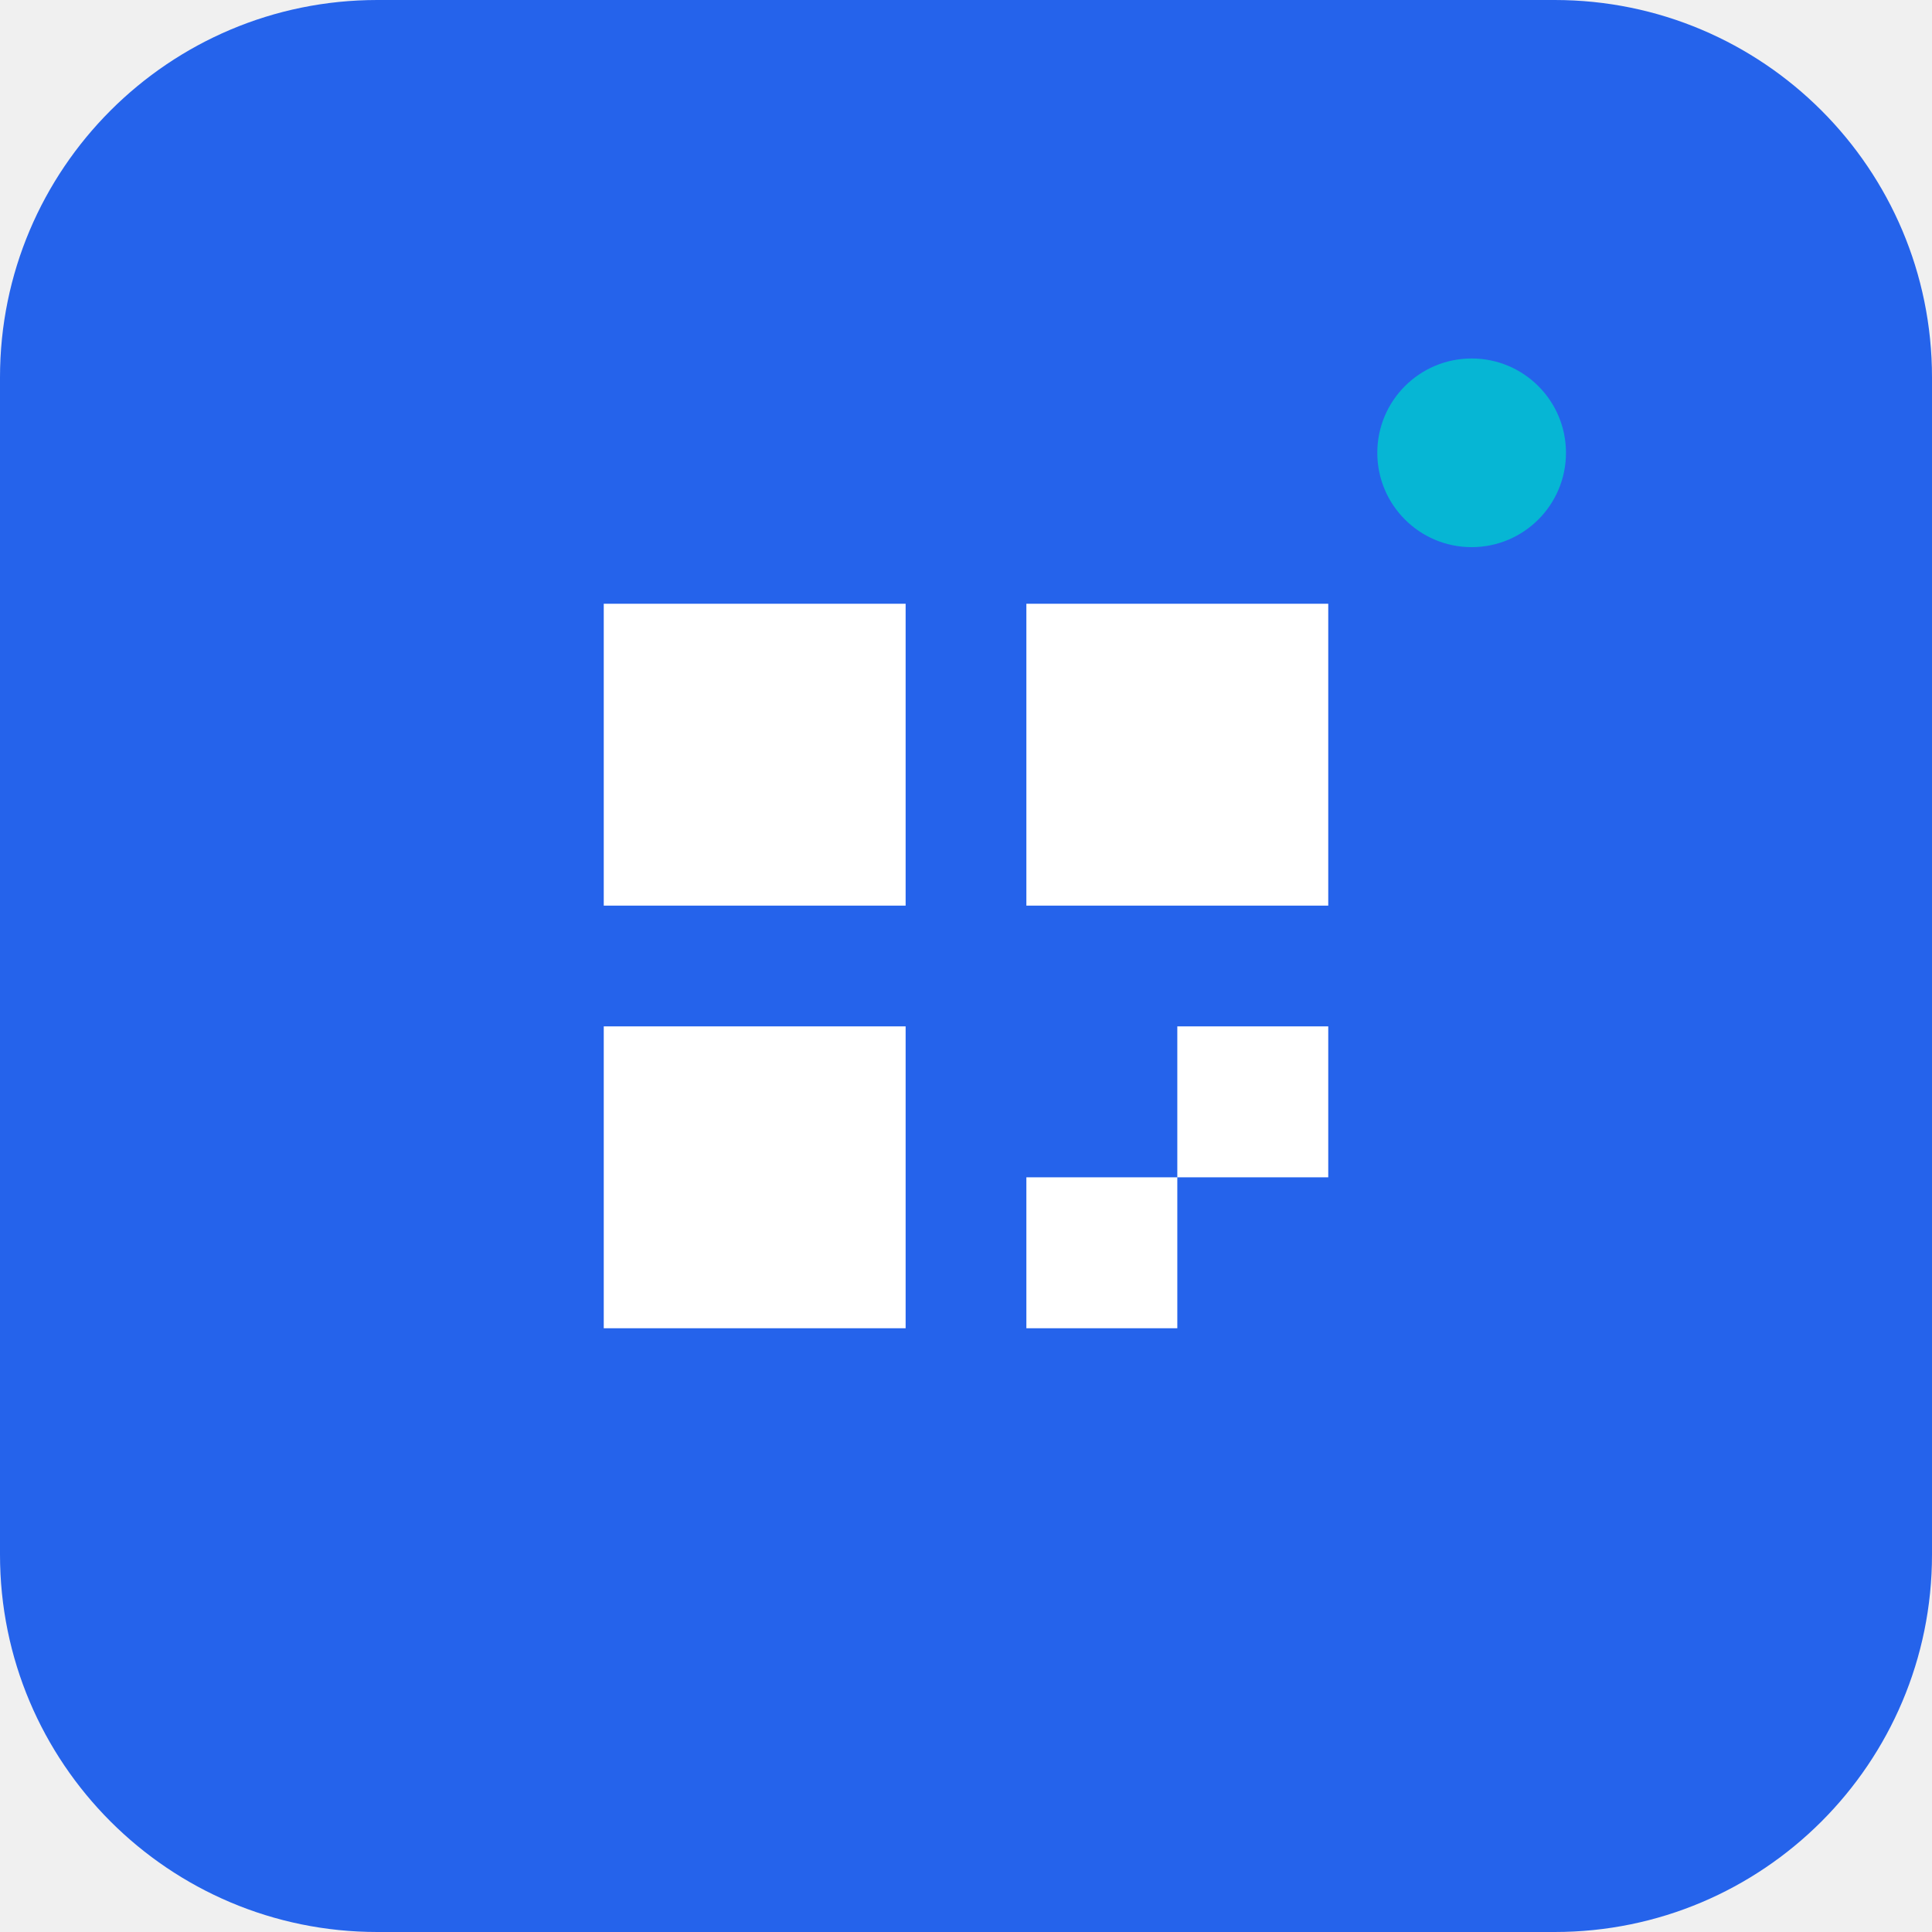
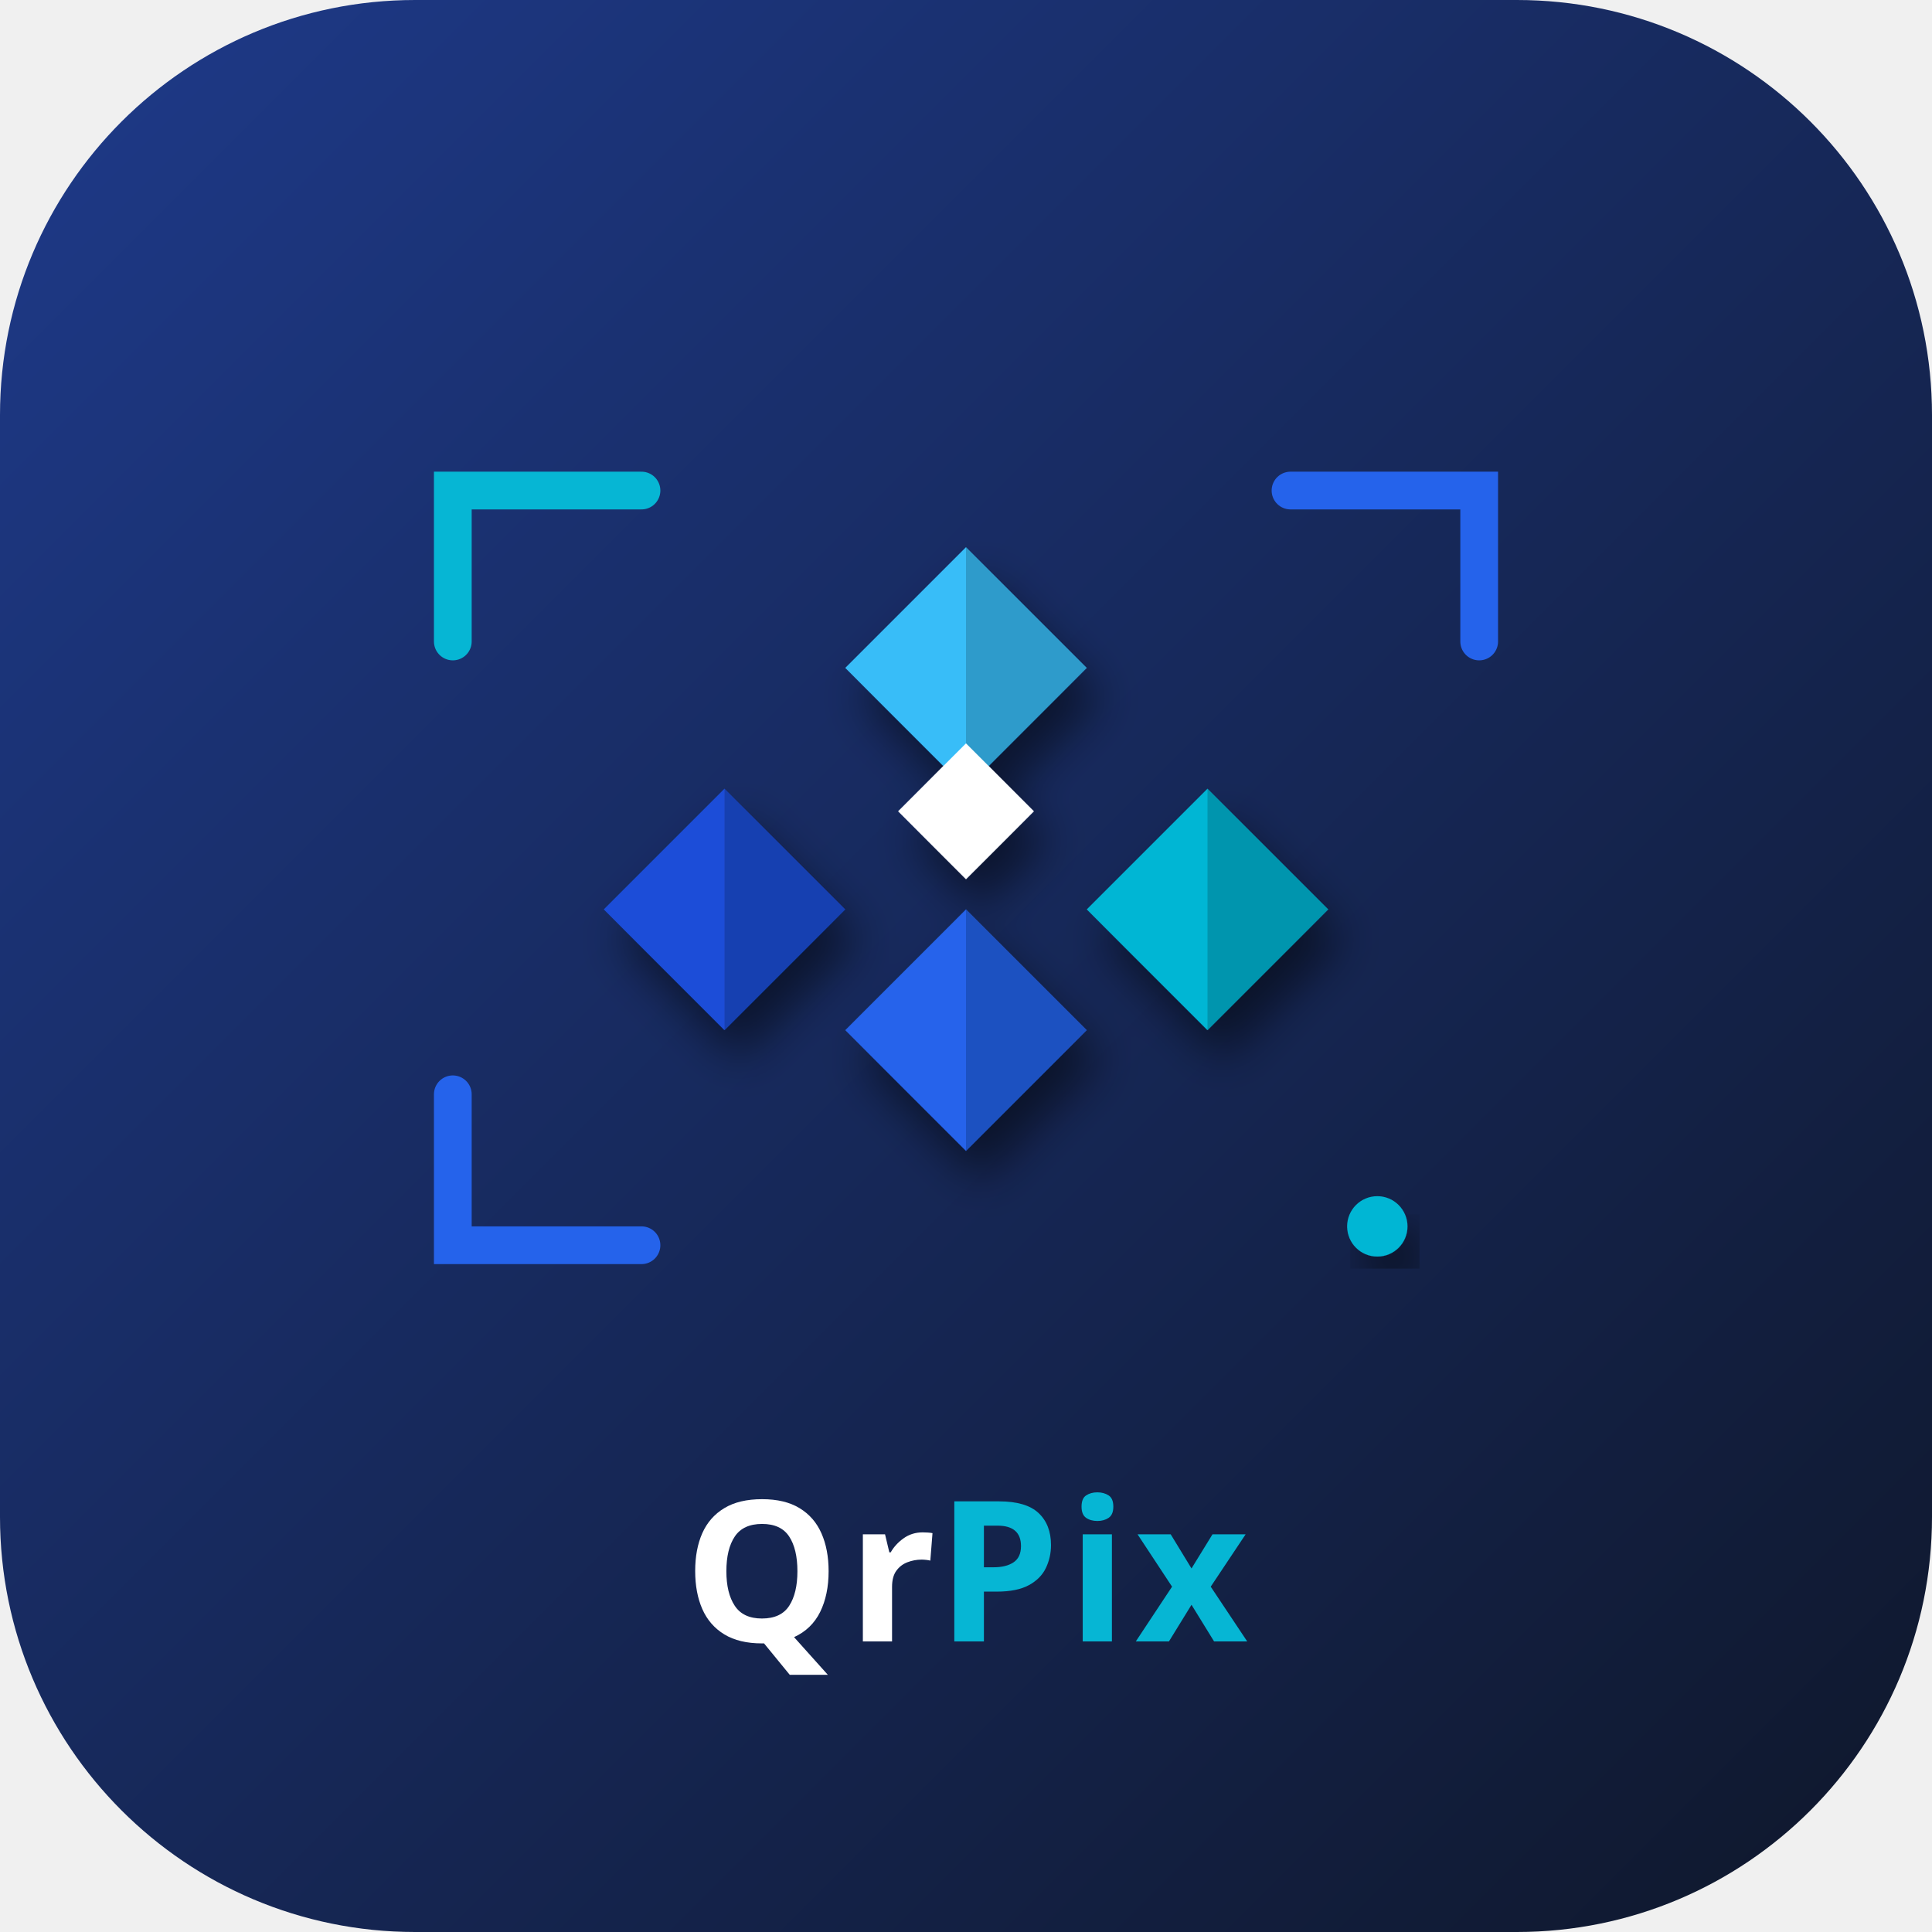
- <svg xmlns="http://www.w3.org/2000/svg" viewBox="0 0 512 512">
-   <rect width="512" height="512" rx="100" fill="#2563eb" />
-   <path d="M160 160h80v80h-80zM272 160h80v80h-80zM160 272h80v80h-80zM312 272h40v40h-40zM272 312h40v40h-40z" fill="#ffffff" />
-   <circle cx="390" cy="120" r="25" fill="#06b6d4" />
+ <svg xmlns="http://www.w3.org/2000/svg" viewBox="0 0 512 512" width="512" height="512">
+   <defs>
+     <linearGradient id="bgOrigami" x1="0%" y1="0%" x2="100%" y2="100%">
+       <stop offset="0%" stop-color="#1E3A8A" />
+       <stop offset="100%" stop-color="#0F172A" />
+     </linearGradient>
+     <filter id="shadowOrigami" x="-20%" y="-20%" width="140%" height="140%">
+       <feDropShadow dx="4" dy="8" stdDeviation="6" flood-color="#000000" flood-opacity="0.5" />
+     </filter>
+   </defs>
+   <rect width="512" height="512" rx="110" fill="url(#bgOrigami)" />
+   <path d="M 120 170 V 130 H 170" stroke="#06B6D4" stroke-width="10" stroke-linecap="round" fill="none" />
+   <path d="M 342 130 H 392 V 170" stroke="#2563EB" stroke-width="10" stroke-linecap="round" fill="none" />
+   <path d="M 120 290 V 330 H 170" stroke="#2563EB" stroke-width="10" stroke-linecap="round" fill="none" />
+   <g transform="translate(256, 215)" filter="url(#shadowOrigami)">
+     <polygon points="0,-70 32,-38 0,-6 -32,-38" fill="#38BDF8" />
+     <polygon points="0,-70 32,-38 0,-6" fill="#000000" opacity="0.18" />
+     <polygon points="64,-6 96,26 64,58 32,26" fill="#06B6D4" />
+     <polygon points="64,-6 96,26 64,58" fill="#000000" opacity="0.18" />
+     <polygon points="0,26 32,58 0,90 -32,58" fill="#2563EB" />
+     <polygon points="0,26 32,58 0,90" fill="#000000" opacity="0.18" />
+     <polygon points="-64,-6 -32,26 -64,58 -96,26" fill="#1D4ED8" />
+     <polygon points="-64,-6 -32,26 -64,58" fill="#000000" opacity="0.18" />
+     <polygon points="0,-18 18,0 0,18 -18,0" fill="#FFFFFF" />
+   </g>
+   <text x="50%" y="435" font-family="'Trebuchet MS', 'Segoe UI', sans-serif" font-weight="900" font-size="52" fill="#FFFFFF" text-anchor="middle" letter-spacing="2">
+     Qr<tspan fill="#06B6D4">Pix</tspan>
+   </text>
+   <circle cx="365" cy="325" r="8" fill="#06B6D4" filter="url(#shadowOrigami)" />
</svg>
